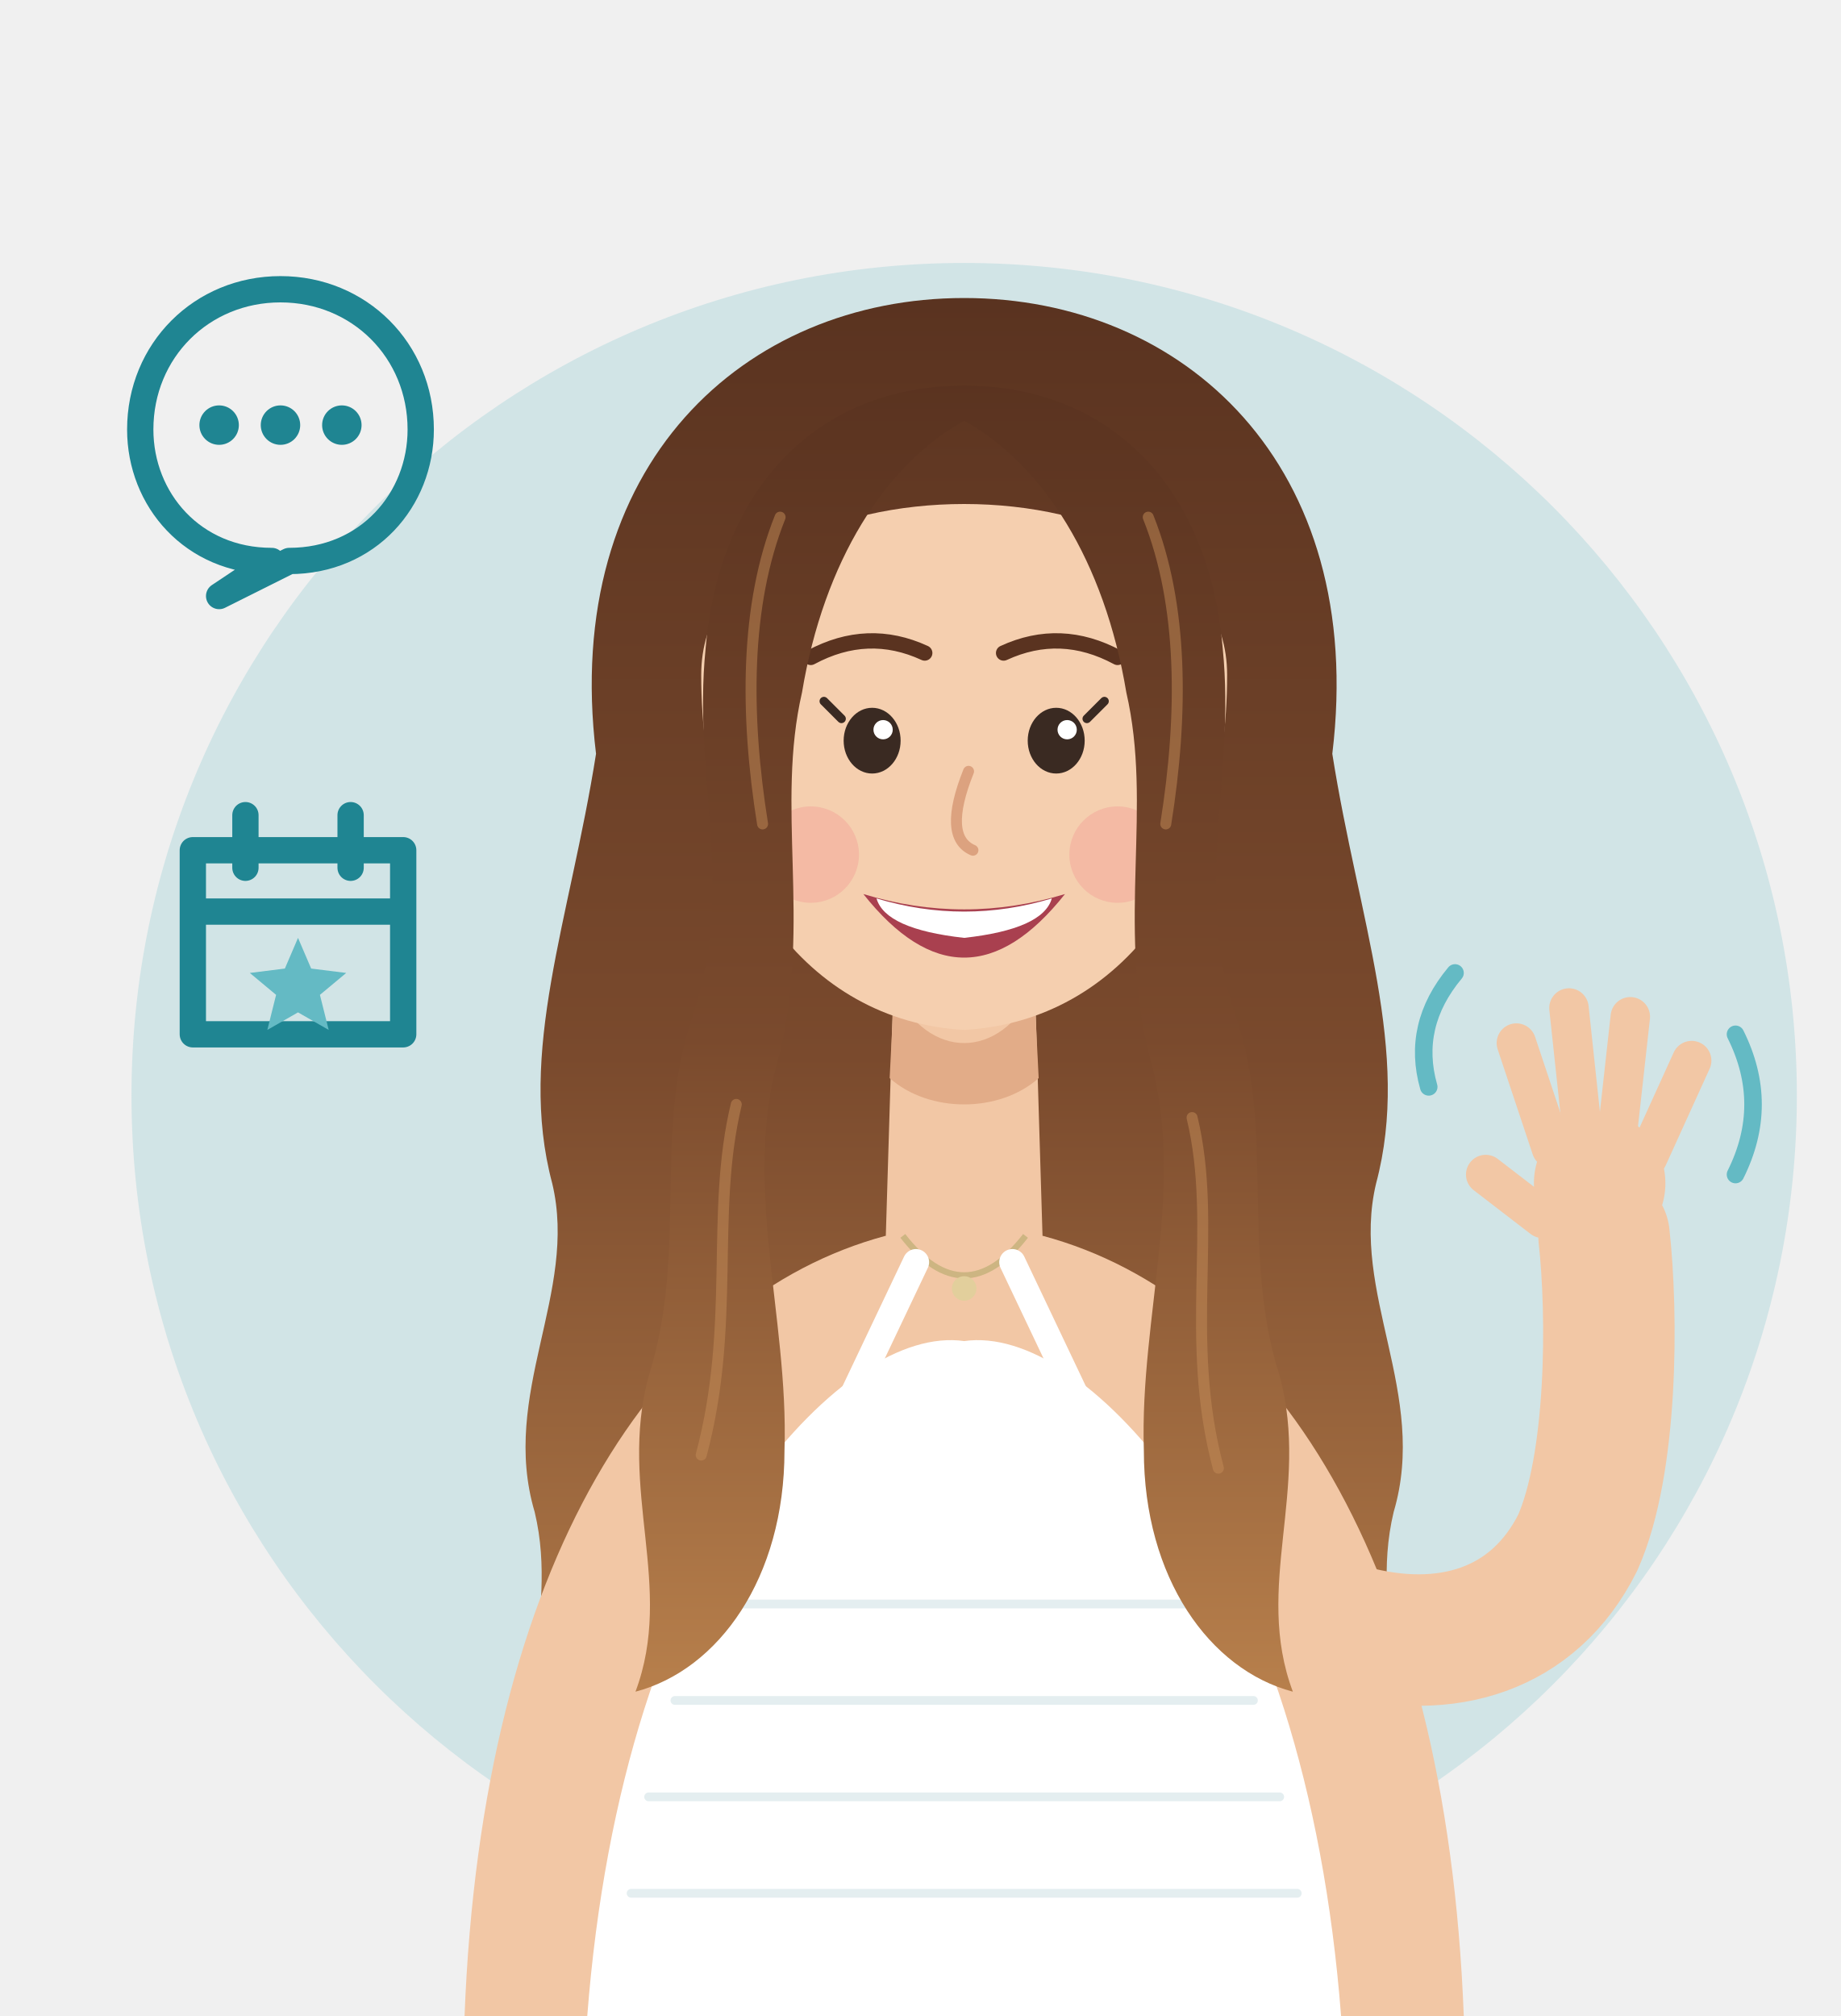
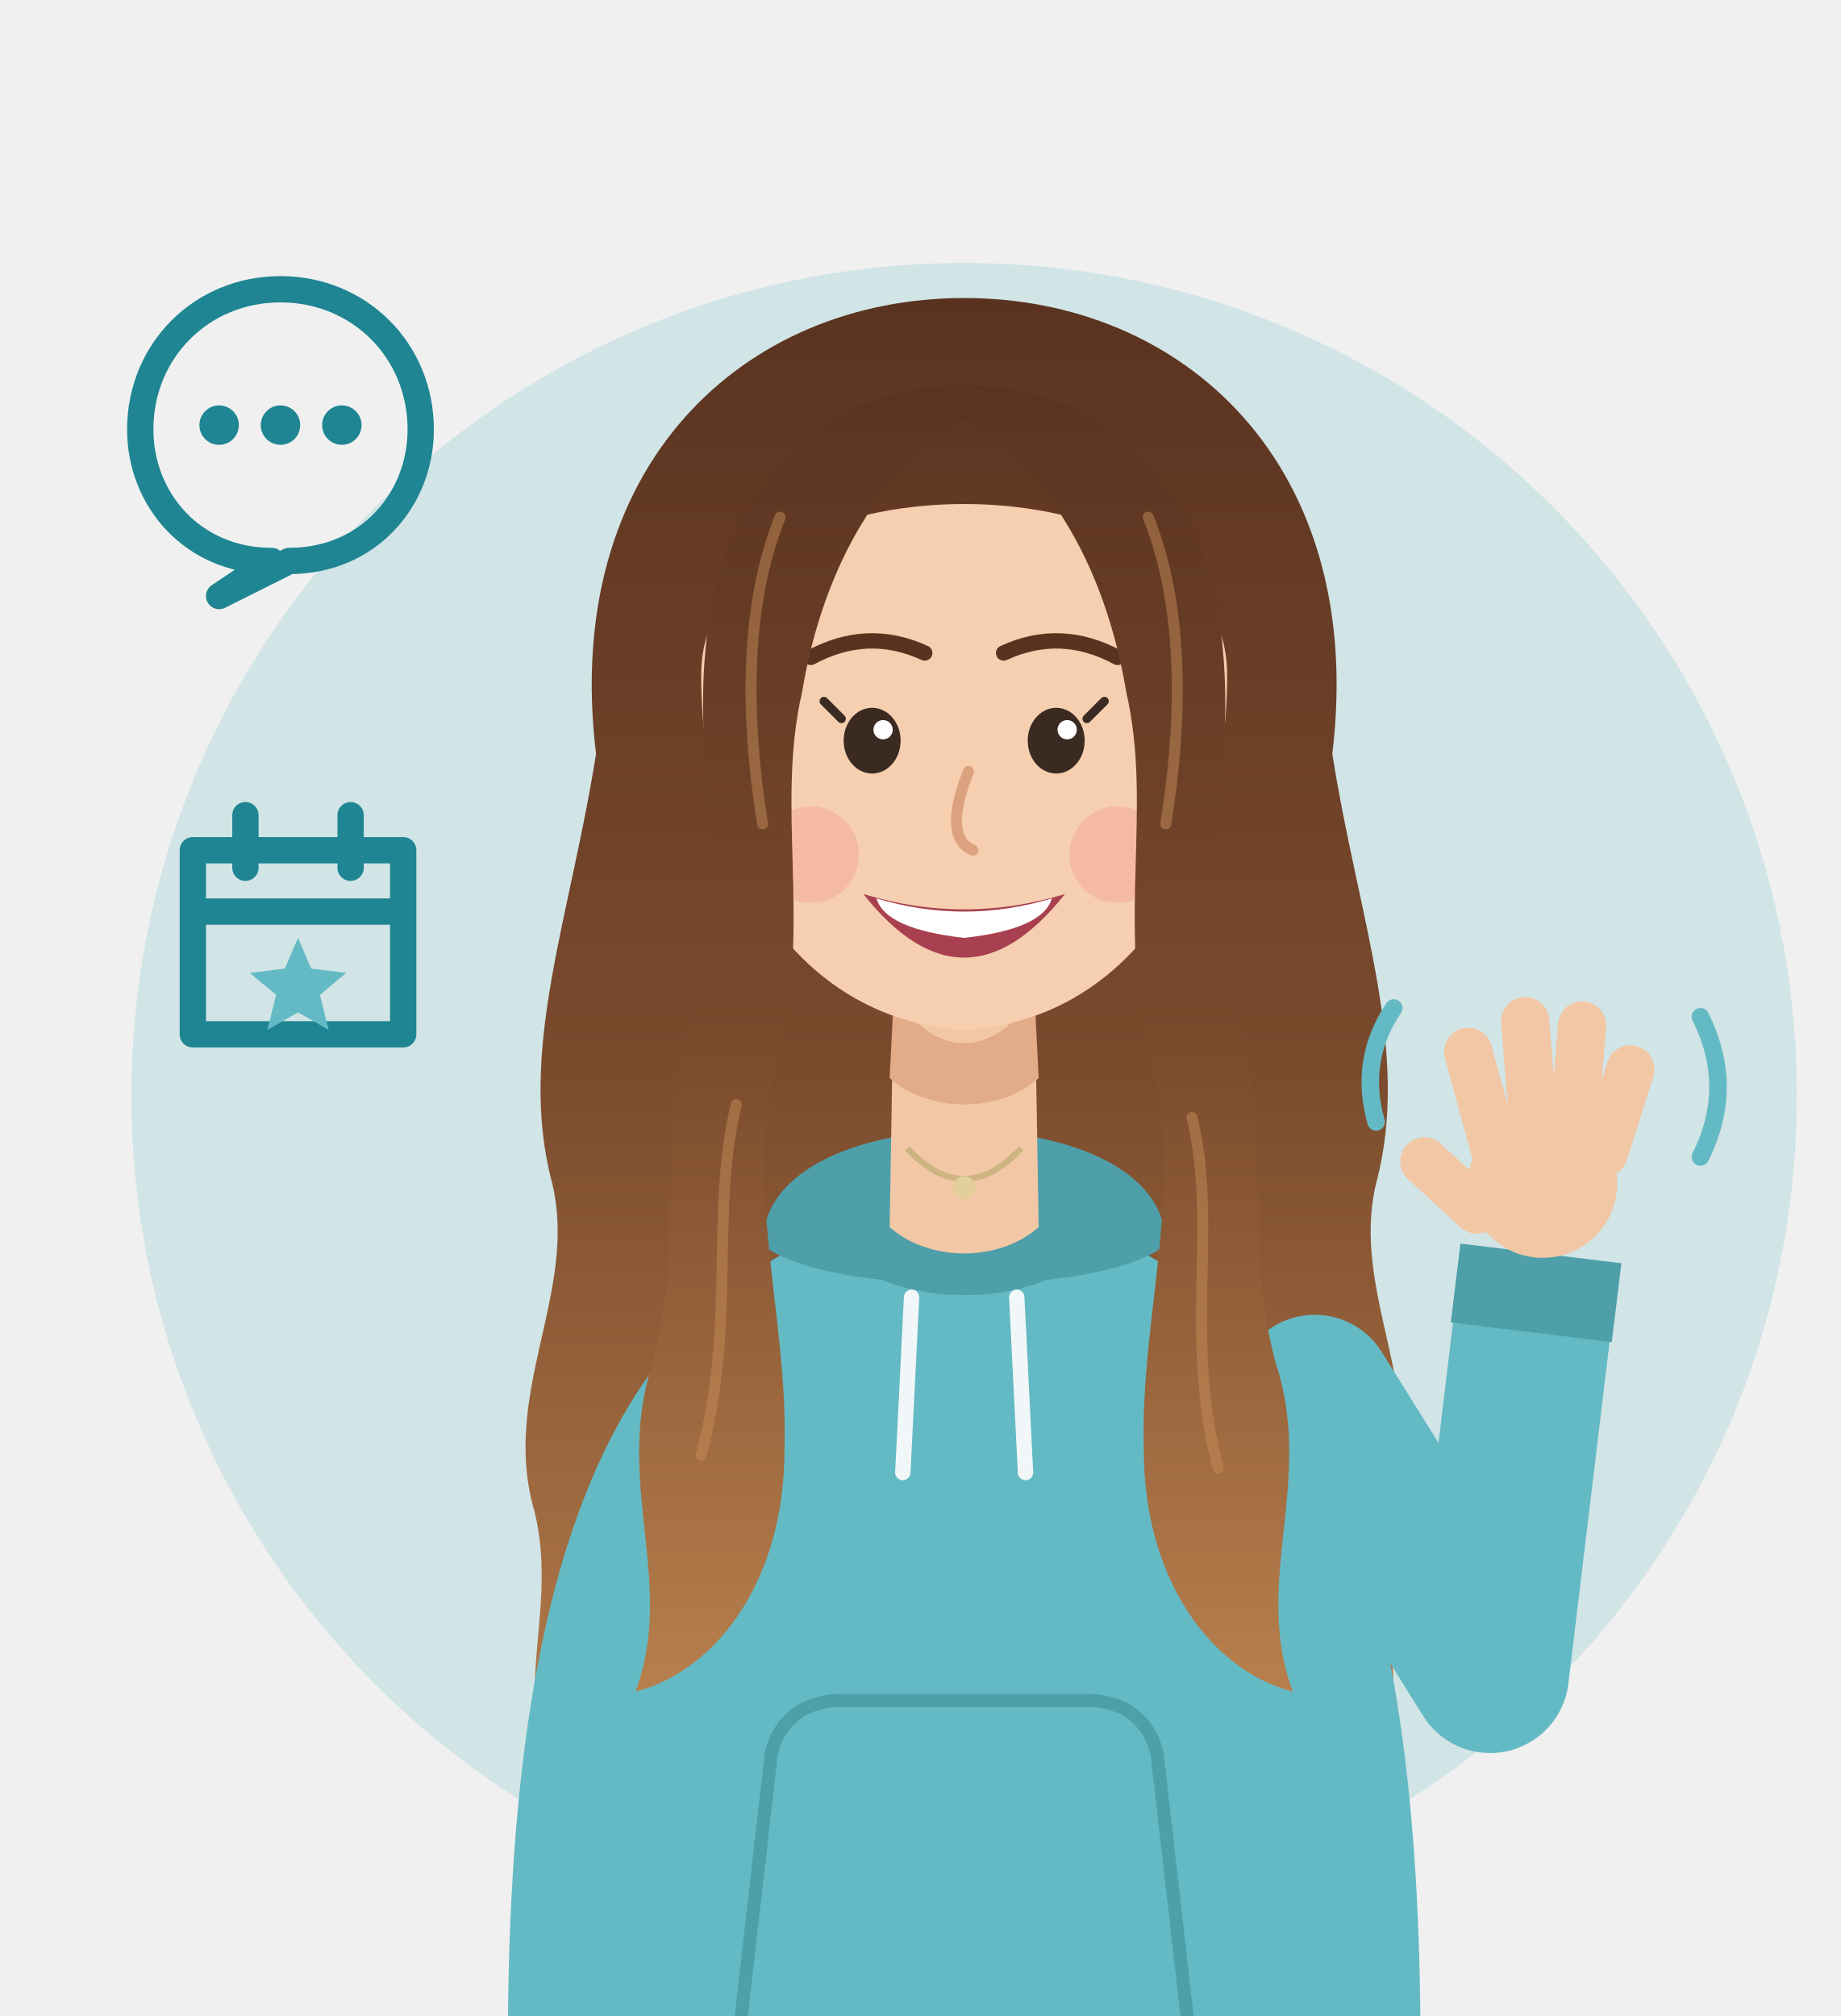
<svg xmlns="http://www.w3.org/2000/svg" viewBox="0 0 420 460">
  <defs>
    <linearGradient id="hair" x1="0" y1="0" x2="0" y2="1">
      <stop offset="0" stop-color="#5A3320" />
      <stop offset="0.5" stop-color="#7A4A2D" />
      <stop offset="1" stop-color="#B8804C" />
    </linearGradient>
  </defs>
  <circle cx="220" cy="250" r="190" fill="#64BAC4" opacity="0.22" />
  <g fill="none" stroke="#1F8592" stroke-width="6" stroke-linecap="round" stroke-linejoin="round">
    <path d="M62 128 C44 128 32 114 32 98 C32 80 46 66 64 66 C82 66 96 80 96 98 C96 114 84 128 66 128 L50 136 Z" />
    <path d="M44 194 H92 V236 H44 Z M44 208 H92 M56 186 V198 M80 186 V198" />
  </g>
  <g fill="#1F8592">
    <circle cx="50" cy="97" r="4.5" />
    <circle cx="64" cy="97" r="4.5" />
    <circle cx="78" cy="97" r="4.5" />
  </g>
  <path d="M68 214 L71 221 L79 222 L73 227 L75 235 L68 231 L61 235 L63 227 L57 222 L65 221 Z" fill="#64BAC4" />
  <path d="M136 172 C128 106 170 68 220 68 C270 68 312 106 304 172 C310 210 322 240 314 270 C308 295 326 318 318 345 C312 370 326 390 310 414 C292 404 282 382 278 358 L162 358 C158 382 148 404 130 414 C114 390 128 370 122 345 C114 318 132 295 126 270 C118 240 130 210 136 172 Z" fill="url(#hair)" />
-   <path d="M308 372 C330 378 350 372 360 352 C368 334 368 300 366 282" fill="none" stroke="#F2C7A5" stroke-width="30" stroke-linecap="round" stroke-linejoin="round" />
-   <g stroke="#F2C7A5" stroke-width="9" stroke-linecap="round">
-     <path d="M354 262 L346 238" />
-     <path d="M361 258 L358 230" />
-     <path d="M369 259 L372 232" />
-     <path d="M376 264 L386 242" />
-     <path d="M352 278 L339 268" />
-   </g>
-   <ellipse cx="365" cy="270" rx="15" ry="16" fill="#F2C7A5" />
-   <g fill="none" stroke="#64BAC4" stroke-width="4" stroke-linecap="round">
-     <path d="M396 236 Q404 252 396 268" />
-     <path d="M332 222 Q322 234 326 248" />
-   </g>
-   <path d="M106 460 C110 356 150 296 202 282 L238 282 C290 296 330 356 334 460 Z" fill="#F2C7A5" />
-   <path d="M204 220 L236 220 L238 286 C229 293 211 293 202 286 Z" fill="#F2C7A5" />
+   <path d="M116 480 C114 360 138 300 192 280 L248 280 C302 300 326 360 324 480 Z" fill="#64BAC4" />
+   <path d="M174 284 C174 266 198 258 220 258 C242 258 266 266 266 284 C252 296 188 296 174 284 Z" fill="#4E9FA9" />
+   <path d="M204 220 L236 220 L237 280 C228 288 212 288 203 280 Z" fill="#F2C7A5" />
  <path d="M204 226 C212 242 228 242 236 226 L237 246 C228 254 212 254 203 246 Z" fill="#E2AC88" />
-   <path d="M206 282 Q220 300 234 282" fill="none" stroke="#CDB582" stroke-width="1.4" />
-   <circle cx="220" cy="294" r="2.8" fill="#E2CF9C" />
-   <path d="M172 338 C188 316 206 304 220 306 C234 304 252 316 268 338 C288 366 302 408 306 460 L134 460 C138 408 152 366 172 338 Z" fill="#FFFFFF" />
-   <path d="M190 328 L209 288 M250 328 L231 288" stroke="#FFFFFF" stroke-width="6" stroke-linecap="round" />
-   <g stroke="#E4EEF0" stroke-width="2" stroke-linecap="round">
-     <path d="M162 366 H278" />
-     <path d="M154 388 H286" />
-     <path d="M148 410 H292" />
-     <path d="M144 432 H296" />
-   </g>
+   <path d="M207 262 Q220 276 233 262" fill="none" stroke="#CDB582" stroke-width="1.4" />
+   <circle cx="220" cy="271" r="2.6" fill="#E2CF9C" />
+   <path d="M194 284 C204 296 236 296 246 284" fill="none" stroke="#4E9FA9" stroke-width="5" stroke-linecap="round" />
+   <path d="M208 296 L206 336 M232 296 L234 336" stroke="#F1F7F8" stroke-width="3.5" stroke-linecap="round" />
+   <path d="M168 470 L176 400 C178 392 184 388 192 388 H248 C256 388 262 392 264 400 L272 470" fill="none" stroke="#4E9FA9" stroke-width="3" stroke-linecap="round" stroke-linejoin="round" />
+   <path d="M300 318 L340 382 L349.4 304" fill="none" stroke="#64BAC4" stroke-width="36" stroke-linecap="round" stroke-linejoin="round" />
+   <path d="M349.4 304 L351.6 286" stroke="#4E9FA9" stroke-width="37" stroke-linecap="butt" />
  <path d="M160 154 C160 102 280 102 280 154 C280 200 256 233 220 235 C184 233 160 200 160 154 Z" fill="#F5CFAF" />
  <circle cx="185" cy="195" r="11" fill="#F08A8A" opacity="0.3" />
  <circle cx="255" cy="195" r="11" fill="#F08A8A" opacity="0.3" />
  <path d="M185 150 Q198 143 211 149 M229 149 Q242 143 255 150" fill="none" stroke="#5A3320" stroke-width="3.5" stroke-linecap="round" />
  <ellipse cx="199" cy="169" rx="6.5" ry="7.5" fill="#3A2A22" />
  <ellipse cx="241" cy="169" rx="6.5" ry="7.5" fill="#3A2A22" />
  <circle cx="201.5" cy="166.5" r="2.2" fill="#FFFFFF" />
  <circle cx="243.5" cy="166.5" r="2.2" fill="#FFFFFF" />
  <path d="M190 178 Q199 183 208 178 M232 178 Q241 183 250 178" fill="none" stroke="#F5CFAF" stroke-width="4" stroke-linecap="round" />
  <path d="M192 164 L188 160 M248 164 L252 160" stroke="#3A2A22" stroke-width="2" stroke-linecap="round" />
  <path d="M221 176 Q215 191 222 194" fill="none" stroke="#DCA27F" stroke-width="2.5" stroke-linecap="round" />
  <path d="M197 204 Q220 233 243 204 Q220 211 197 204 Z" fill="#A9404F" />
  <path d="M200 205 Q220 211 240 205 Q238 212 220 214 Q202 212 200 205 Z" fill="#FFFFFF" />
  <path d="M220 88 C186 88 164 112 161 148 C158 178 168 202 158 232 C149 258 157 286 148 314 C141 340 154 362 145 386 C164 381 179 360 179 331 C180 300 169 270 178 240 C185 210 177 184 183 158 C188 128 202 106 220 96 Z" fill="url(#hair)" />
  <path d="M220 88 C254 88 276 112 279 148 C282 178 272 202 282 232 C291 258 283 286 292 314 C299 340 286 362 295 386 C276 381 261 360 261 331 C260 300 271 270 262 240 C255 210 263 184 257 158 C252 128 238 106 220 96 Z" fill="url(#hair)" />
  <g fill="none" stroke="#C48C57" stroke-width="2.5" stroke-linecap="round" opacity="0.5">
    <path d="M178 118 C170 138 170 163 174 188" />
    <path d="M168 252 C162 277 168 302 160 332" />
    <path d="M262 118 C270 138 270 163 266 188" />
    <path d="M272 255 C278 280 270 305 278 335" />
  </g>
+   <g stroke="#F2C7A5" stroke-width="11" stroke-linecap="round">
+     <path d="M341 262 L335 240" />
+     <path d="M350 258 L348 233" />
+     <path d="M359 258 L361 234" />
+     <path d="M366 263 L372 244" />
+     <path d="M337 276 L325 265" />
+   </g>
+   <ellipse cx="352" cy="270" rx="17" ry="17" fill="#F2C7A5" />
+   <g fill="none" stroke="#64BAC4" stroke-width="4" stroke-linecap="round">
+     <path d="M388 232 Q396 248 388 264" />
+     <path d="M318 230 Q310 242 314 256" />
+   </g>
</svg>
